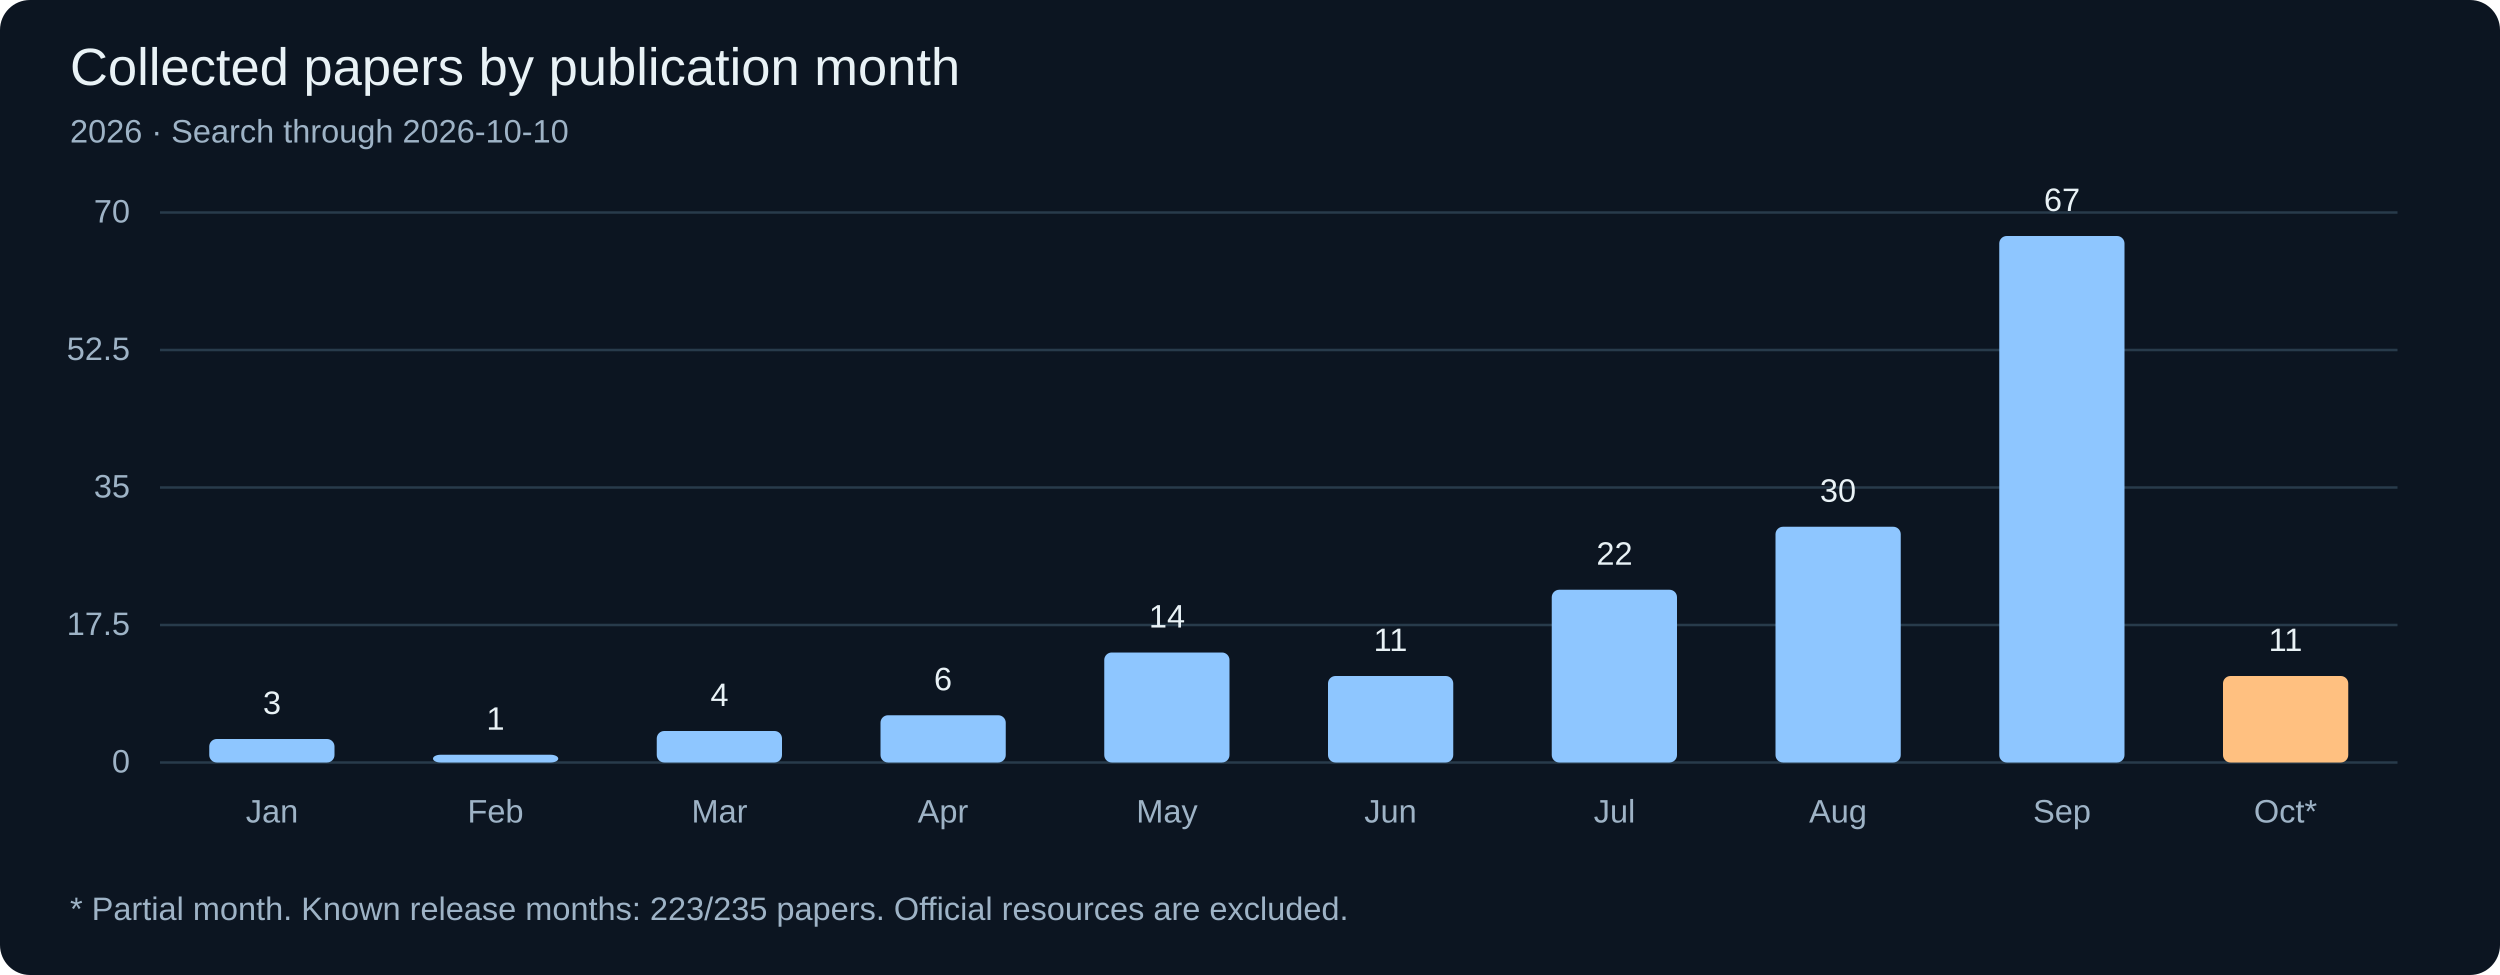
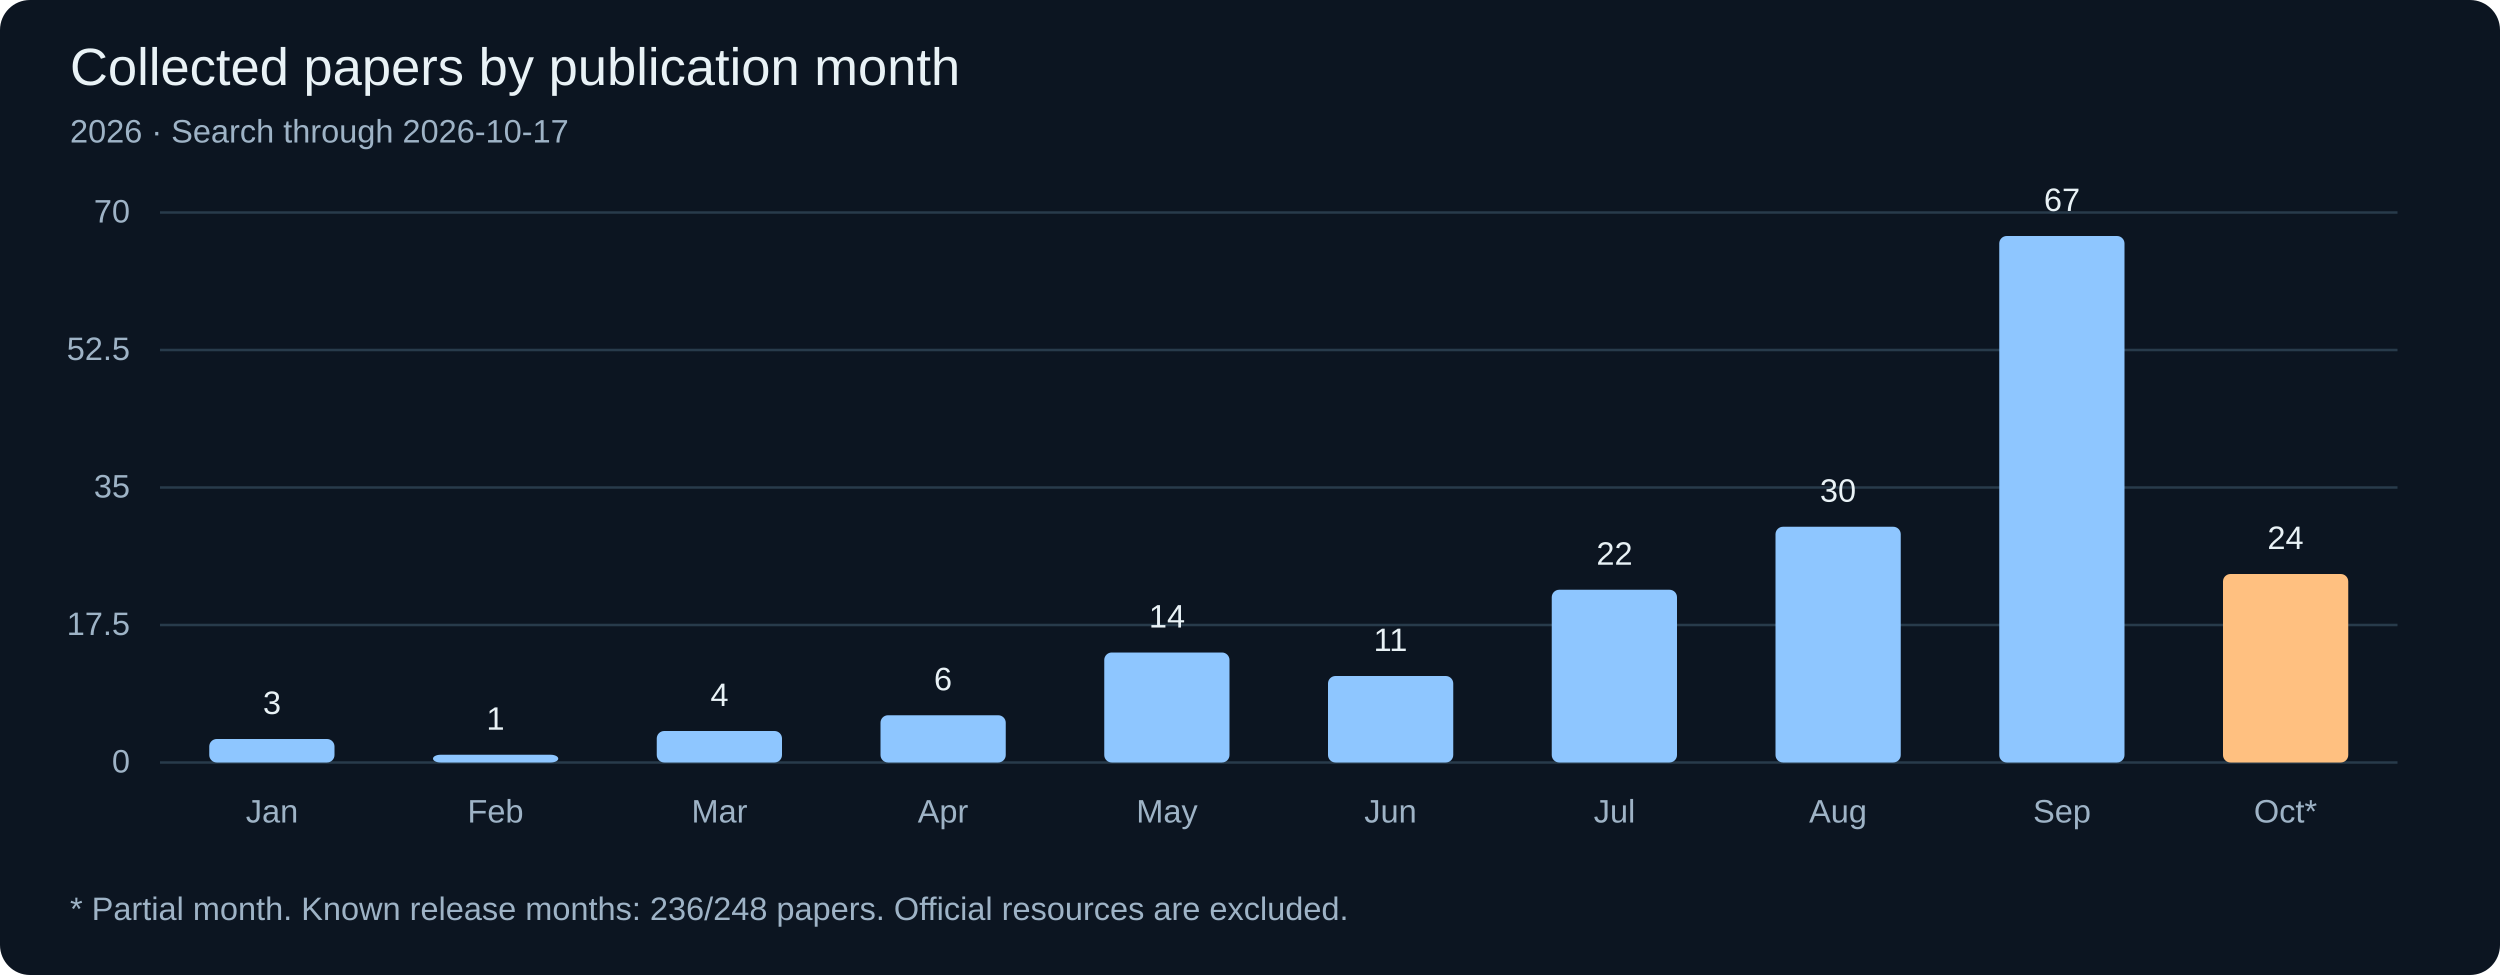
<svg xmlns="http://www.w3.org/2000/svg" width="1000" height="390" viewBox="0 0 1000 390" role="img" aria-labelledby="title desc">
  <rect width="1000" height="390" rx="12" fill="#0c1521" />
  <g font-family="Arial,sans-serif" font-size="13" fill="#e9f2f6">
    <text x="28" y="34" font-size="21">Collected papers by publication month</text>
-     <text x="28" y="57" fill="#9eb3c6">2026 · Search through 2026-10-10</text>
+     <text x="28" y="57" fill="#9eb3c6">2026 · Search through 2026-10-17</text>
    <path d="M64 305.0h895" stroke="#283b4b" />
    <text x="52" y="309.0" text-anchor="end" fill="#9eb3c6">0</text>
    <path d="M64 250.0h895" stroke="#283b4b" />
    <text x="52" y="254.0" text-anchor="end" fill="#9eb3c6">17.5</text>
    <path d="M64 195.0h895" stroke="#283b4b" />
    <text x="52" y="199.0" text-anchor="end" fill="#9eb3c6">35</text>
    <path d="M64 140.0h895" stroke="#283b4b" />
    <text x="52" y="144.0" text-anchor="end" fill="#9eb3c6">52.5</text>
    <path d="M64 85.0h895" stroke="#283b4b" />
    <text x="52" y="89.0" text-anchor="end" fill="#9eb3c6">70</text>
    <rect x="83.7" y="295.6" width="50.1" height="9.4" rx="3" fill="#8ec6ff" />
    <text x="108.8" y="285.6" text-anchor="middle">3</text>
    <text x="108.8" y="329" text-anchor="middle" fill="#9eb3c6">Jan</text>
    <rect x="173.2" y="301.9" width="50.1" height="3.1" rx="3" fill="#8ec6ff" />
    <text x="198.2" y="291.9" text-anchor="middle">1</text>
    <text x="198.2" y="329" text-anchor="middle" fill="#9eb3c6">Feb</text>
    <rect x="262.7" y="292.4" width="50.1" height="12.6" rx="3" fill="#8ec6ff" />
    <text x="287.8" y="282.4" text-anchor="middle">4</text>
    <text x="287.8" y="329" text-anchor="middle" fill="#9eb3c6">Mar</text>
    <rect x="352.2" y="286.1" width="50.1" height="18.9" rx="3" fill="#8ec6ff" />
    <text x="377.2" y="276.1" text-anchor="middle">6</text>
    <text x="377.2" y="329" text-anchor="middle" fill="#9eb3c6">Apr</text>
    <rect x="441.7" y="261.0" width="50.1" height="44.0" rx="3" fill="#8ec6ff" />
    <text x="466.8" y="251.0" text-anchor="middle">14</text>
    <text x="466.8" y="329" text-anchor="middle" fill="#9eb3c6">May</text>
    <rect x="531.2" y="270.4" width="50.1" height="34.6" rx="3" fill="#8ec6ff" />
    <text x="556.2" y="260.4" text-anchor="middle">11</text>
    <text x="556.2" y="329" text-anchor="middle" fill="#9eb3c6">Jun</text>
    <rect x="620.7" y="235.9" width="50.1" height="69.1" rx="3" fill="#8ec6ff" />
    <text x="645.8" y="225.9" text-anchor="middle">22</text>
    <text x="645.8" y="329" text-anchor="middle" fill="#9eb3c6">Jul</text>
    <rect x="710.2" y="210.7" width="50.1" height="94.3" rx="3" fill="#8ec6ff" />
    <text x="735.2" y="200.7" text-anchor="middle">30</text>
    <text x="735.2" y="329" text-anchor="middle" fill="#9eb3c6">Aug</text>
    <rect x="799.7" y="94.4" width="50.1" height="210.6" rx="3" fill="#8ec6ff" />
    <text x="824.8" y="84.4" text-anchor="middle">67</text>
    <text x="824.8" y="329" text-anchor="middle" fill="#9eb3c6">Sep</text>
-     <rect x="889.2" y="270.4" width="50.1" height="34.6" rx="3" fill="#ffc080" />
-     <text x="914.2" y="260.4" text-anchor="middle">11</text>
+     <rect x="889.2" y="229.6" width="50.1" height="75.4" rx="3" fill="#ffc080" />
+     <text x="914.2" y="219.6" text-anchor="middle">24</text>
    <text x="914.2" y="329" text-anchor="middle" fill="#9eb3c6">Oct*</text>
-     <text x="28" y="368" fill="#9eb3c6">* Partial month. Known release months: 223/235 papers. Official resources are excluded.</text>
+     <text x="28" y="368" fill="#9eb3c6">* Partial month. Known release months: 236/248 papers. Official resources are excluded.</text>
  </g>
</svg>
